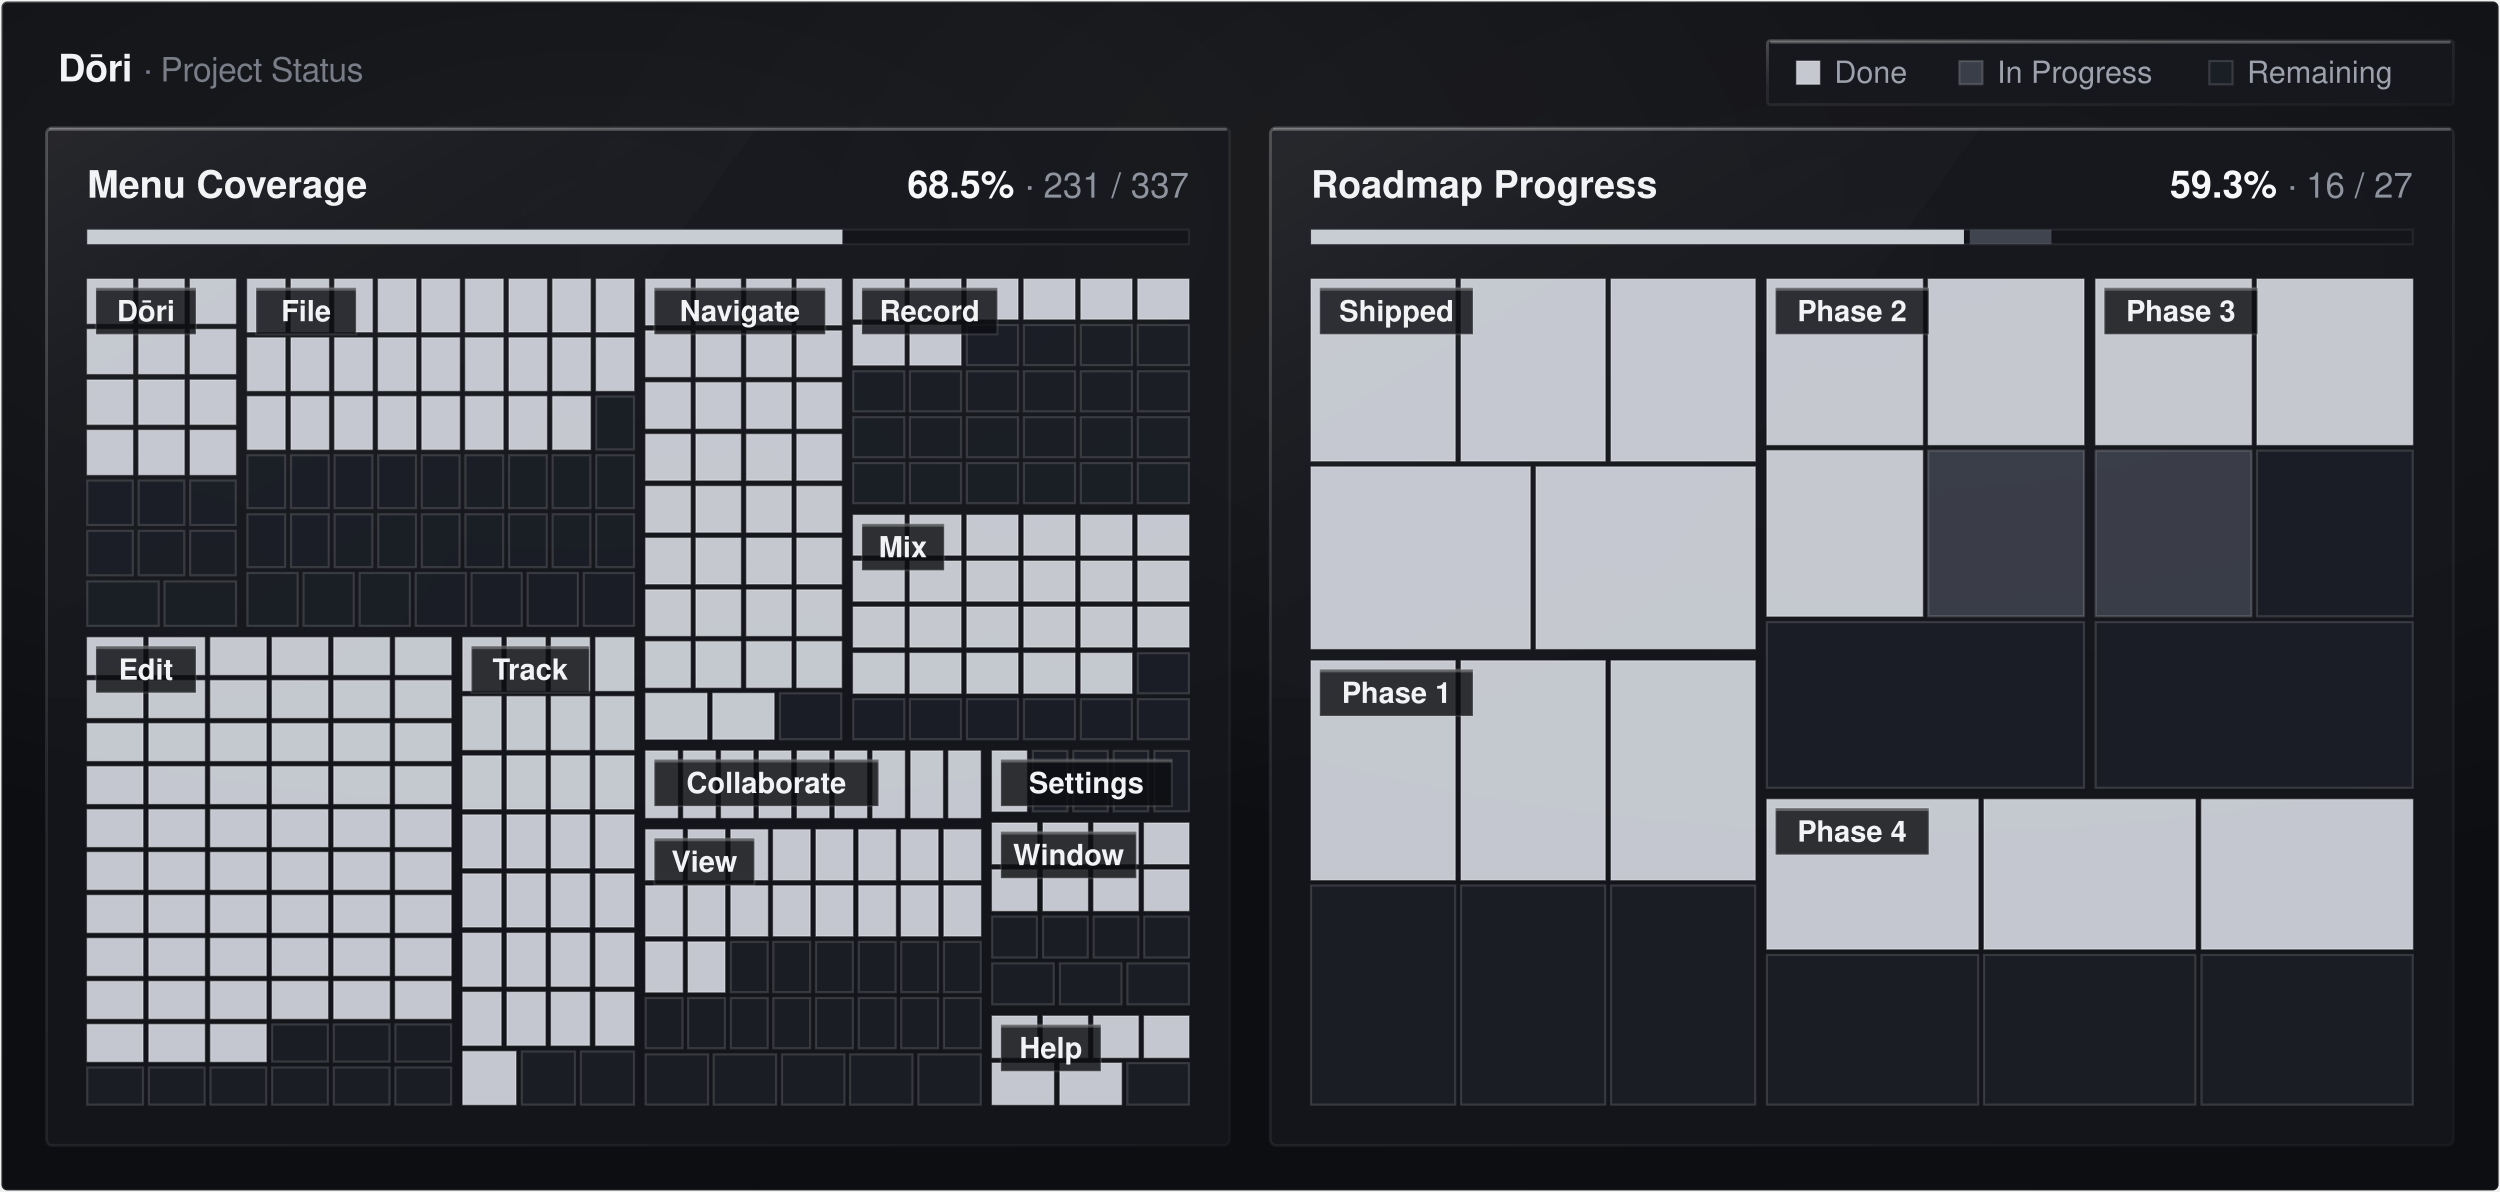
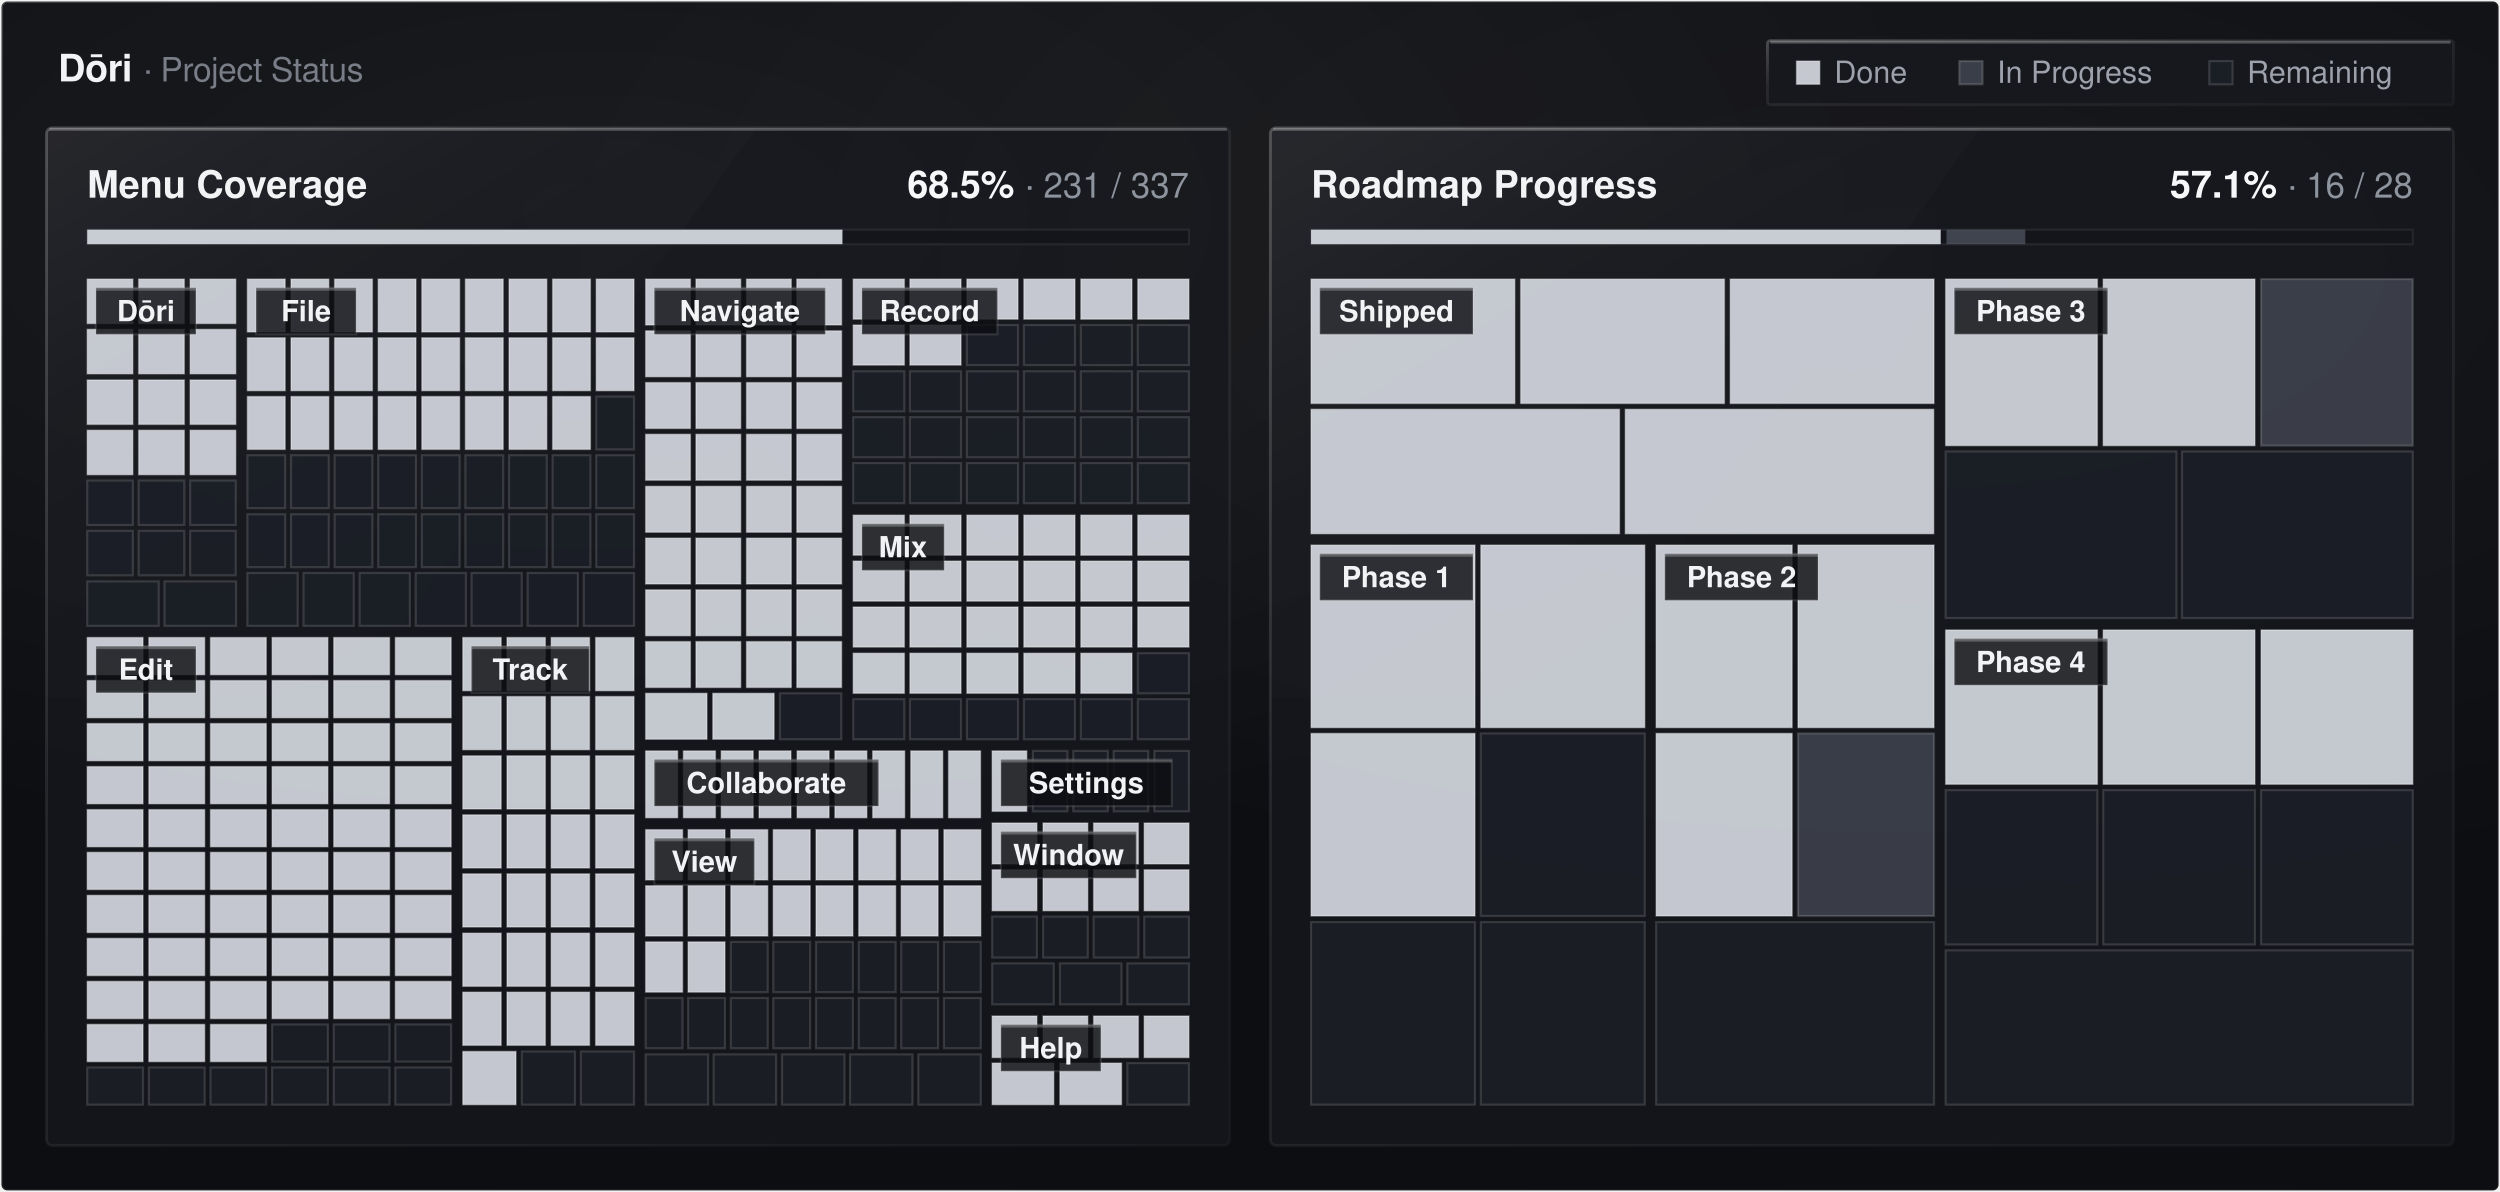
- <svg xmlns="http://www.w3.org/2000/svg" viewBox="0 0 860 410" width="860" height="410" role="img" aria-label="Dōri Project Status: Menu Coverage 68.5% (231/337) and Roadmap Progress 59.3% (16/27)">
+ <svg xmlns="http://www.w3.org/2000/svg" viewBox="0 0 860 410" width="860" height="410" role="img" aria-label="Dōri Project Status: Menu Coverage 68.5% (231/337) and Roadmap Progress 57.1% (16/28)">
  <defs>
    <radialGradient id="ambientGlowLeft" cx="0.24" cy="0.18" r="0.55">
      <stop offset="0%" stop-color="#FFFFFF" stop-opacity="0.06" />
      <stop offset="100%" stop-color="#FFFFFF" stop-opacity="0" />
    </radialGradient>
    <radialGradient id="ambientGlowRight" cx="0.76" cy="0.22" r="0.55">
      <stop offset="0%" stop-color="#FFFFFF" stop-opacity="0.045" />
      <stop offset="100%" stop-color="#FFFFFF" stop-opacity="0" />
    </radialGradient>
    <linearGradient id="glassStroke" x1="0" y1="0" x2="1" y2="1">
      <stop offset="0%" stop-color="#FFFFFF" stop-opacity="0.22" />
      <stop offset="35%" stop-color="#FFFFFF" stop-opacity="0.08" />
      <stop offset="100%" stop-color="#FFFFFF" stop-opacity="0.03" />
    </linearGradient>
    <linearGradient id="glassSheen" x1="0" y1="0" x2="0.65" y2="0.85">
      <stop offset="0%" stop-color="#FFFFFF" stop-opacity="0.065" />
      <stop offset="45%" stop-color="#FFFFFF" stop-opacity="0.015" />
      <stop offset="100%" stop-color="#FFFFFF" stop-opacity="0" />
    </linearGradient>
    <clipPath id="leftPanelClip">
      <rect x="16" y="44" width="407" height="350" rx="2" />
    </clipPath>
    <clipPath id="rightPanelClip">
      <rect x="437" y="44" width="407" height="350" rx="2" />
    </clipPath>
  </defs>
  <style>
    text {
      font-family: -apple-system, BlinkMacSystemFont, "Segoe UI", Helvetica, Arial, sans-serif;
    }
    .brand {
      fill: #F2F3F5;
      font-size: 13px;
      font-weight: 700;
      letter-spacing: -0.01em;
    }
    .brand-sub {
      fill: #787D87;
      font-size: 11.5px;
      font-weight: 500;
    }
    .legend-bar {
      fill: #181A20;
      fill-opacity: 0.68;
      stroke: url(#glassStroke);
      stroke-width: 1;
    }
    .legend-text {
      fill: #9CA1AB;
      font-size: 10.5px;
      font-weight: 500;
    }
    .glass-panel {
      fill: #181A20;
      fill-opacity: 0.65;
      stroke: url(#glassStroke);
      stroke-width: 1;
    }
    .glass-rim-line {
      stroke: #FFFFFF;
      stroke-opacity: 0.24;
      stroke-width: 1;
    }
    .panel-title {
      fill: #F2F3F5;
      font-size: 13px;
      font-weight: 700;
    }
    .stat-pct {
      fill: #F7F8FA;
      font-size: 13px;
      font-weight: 700;
      font-variant-numeric: tabular-nums;
    }
    .stat-frac {
      fill: #8E949E;
      font-size: 12px;
      font-weight: 500;
      font-variant-numeric: tabular-nums;
    }
    .tile-done {
      fill: #DCE0E7;
      fill-opacity: 0.88;
      stroke: #FFFFFF;
      stroke-opacity: 0.35;
      stroke-width: 0.5;
    }
    .tile-prog {
      fill: #6C7483;
      fill-opacity: 0.42;
      stroke: #FFFFFF;
      stroke-opacity: 0.16;
      stroke-width: 0.75;
    }
    .tile-rem {
      fill: #1C2029;
      fill-opacity: 0.72;
      stroke: #FFFFFF;
      stroke-opacity: 0.14;
      stroke-width: 0.75;
    }
    .cat-tag {
      fill: #0D0E12;
      fill-opacity: 0.82;
      stroke: #FFFFFF;
      stroke-opacity: 0.12;
      stroke-width: 0.75;
    }
    .cat-label {
      fill: #F2F3F5;
      font-size: 10px;
      font-weight: 600;
    }
  </style>
  <rect x="0.5" y="0.5" width="859" height="409" rx="2" fill="#0D0E12" stroke="url(#glassStroke)" stroke-width="1" />
  <rect x="1" y="1" width="858" height="408" fill="url(#ambientGlowLeft)" />
  <rect x="1" y="1" width="858" height="408" fill="url(#ambientGlowRight)" />
  <text x="20" y="28" class="brand">Dōri <tspan class="brand-sub">· Project Status</tspan>
  </text>
  <g transform="translate(608, 14)">
    <rect x="0" y="0" width="236" height="22" rx="1" class="legend-bar" />
    <line x1="1" y1="0.5" x2="235" y2="0.5" class="glass-rim-line" />
    <rect x="10" y="7" width="8" height="8" class="tile-done" />
    <text x="23" y="14.5" class="legend-text">Done</text>
    <rect x="66" y="7" width="8" height="8" class="tile-prog" />
    <text x="79" y="14.5" class="legend-text">In Progress</text>
    <rect x="152" y="7" width="8" height="8" class="tile-rem" />
    <text x="165" y="14.5" class="legend-text">Remaining</text>
  </g>
  <rect x="16" y="44" width="407" height="350" rx="2" class="glass-panel" />
  <polygon points="16,44 260,44 120,240 16,240" fill="url(#glassSheen)" clip-path="url(#leftPanelClip)" />
  <line x1="17" y1="44.5" x2="422" y2="44.5" class="glass-rim-line" />
  <text x="30" y="68" class="panel-title">Menu Coverage</text>
  <text x="409" y="68" text-anchor="end">
    <tspan class="stat-pct">68.5%</tspan>
    <tspan class="stat-frac"> · 231 / 337</tspan>
  </text>
  <rect x="30" y="79" width="379" height="5" fill="#13151A" fill-opacity="0.8" stroke="#FFFFFF" stroke-opacity="0.07" stroke-width="0.75" />
  <rect x="30" y="79" width="259.8" height="5" fill="#DCE0E7" fill-opacity="0.9" />
  <rect x="291.8" y="79" width="0.0" height="5" fill="#6C7483" fill-opacity="0.5" />
  <g id="menu-treemap">
    <g>
      <rect x="30.0" y="96.0" width="15.7" height="15.3" class="tile-done" />
      <rect x="47.7" y="96.0" width="15.7" height="15.3" class="tile-done" />
      <rect x="65.4" y="96.0" width="15.7" height="15.3" class="tile-done" />
      <rect x="30.0" y="113.3" width="15.7" height="15.3" class="tile-done" />
      <rect x="47.7" y="113.3" width="15.7" height="15.3" class="tile-done" />
      <rect x="65.4" y="113.3" width="15.7" height="15.3" class="tile-done" />
      <rect x="30.0" y="130.7" width="15.7" height="15.3" class="tile-done" />
      <rect x="47.7" y="130.7" width="15.7" height="15.3" class="tile-done" />
      <rect x="65.4" y="130.7" width="15.7" height="15.3" class="tile-done" />
      <rect x="30.0" y="148.0" width="15.7" height="15.3" class="tile-done" />
      <rect x="47.7" y="148.0" width="15.7" height="15.3" class="tile-done" />
      <rect x="65.4" y="148.0" width="15.7" height="15.3" class="tile-done" />
      <rect x="30.0" y="165.3" width="15.7" height="15.3" class="tile-rem" />
      <rect x="47.7" y="165.3" width="15.7" height="15.3" class="tile-rem" />
      <rect x="65.4" y="165.3" width="15.7" height="15.3" class="tile-rem" />
      <rect x="30.0" y="182.6" width="15.7" height="15.3" class="tile-rem" />
      <rect x="47.7" y="182.6" width="15.7" height="15.3" class="tile-rem" />
      <rect x="65.4" y="182.6" width="15.7" height="15.3" class="tile-rem" />
      <rect x="30.0" y="200.0" width="24.6" height="15.3" class="tile-rem" />
      <rect x="56.6" y="200.0" width="24.6" height="15.3" class="tile-rem" />
      <rect x="33" y="99" width="34.4" height="16" class="cat-tag" />
      <line x1="33" y1="99.5" x2="67.4" y2="99.5" class="glass-rim-line" />
      <text x="50.2" y="110.5" text-anchor="middle" class="cat-label">Dōri</text>
    </g>
    <g>
      <rect x="85.1" y="96.0" width="13.0" height="18.2" class="tile-done" />
      <rect x="100.1" y="96.0" width="13.0" height="18.2" class="tile-done" />
      <rect x="115.1" y="96.0" width="13.0" height="18.2" class="tile-done" />
      <rect x="130.1" y="96.0" width="13.0" height="18.2" class="tile-done" />
      <rect x="145.1" y="96.0" width="13.0" height="18.2" class="tile-done" />
      <rect x="160.1" y="96.0" width="13.0" height="18.2" class="tile-done" />
      <rect x="175.1" y="96.0" width="13.0" height="18.2" class="tile-done" />
      <rect x="190.1" y="96.0" width="13.0" height="18.2" class="tile-done" />
      <rect x="205.1" y="96.0" width="13.0" height="18.2" class="tile-done" />
      <rect x="85.1" y="116.2" width="13.0" height="18.2" class="tile-done" />
      <rect x="100.1" y="116.2" width="13.0" height="18.2" class="tile-done" />
      <rect x="115.1" y="116.2" width="13.0" height="18.2" class="tile-done" />
      <rect x="130.1" y="116.2" width="13.0" height="18.2" class="tile-done" />
      <rect x="145.1" y="116.2" width="13.0" height="18.2" class="tile-done" />
      <rect x="160.1" y="116.2" width="13.0" height="18.2" class="tile-done" />
      <rect x="175.1" y="116.2" width="13.0" height="18.2" class="tile-done" />
      <rect x="190.1" y="116.2" width="13.0" height="18.2" class="tile-done" />
      <rect x="205.1" y="116.2" width="13.0" height="18.2" class="tile-done" />
      <rect x="85.1" y="136.4" width="13.0" height="18.2" class="tile-done" />
      <rect x="100.1" y="136.4" width="13.0" height="18.2" class="tile-done" />
      <rect x="115.1" y="136.4" width="13.0" height="18.2" class="tile-done" />
      <rect x="130.1" y="136.4" width="13.0" height="18.2" class="tile-done" />
      <rect x="145.1" y="136.4" width="13.0" height="18.2" class="tile-done" />
      <rect x="160.1" y="136.4" width="13.0" height="18.2" class="tile-done" />
      <rect x="175.1" y="136.4" width="13.0" height="18.2" class="tile-done" />
      <rect x="190.1" y="136.4" width="13.0" height="18.2" class="tile-done" />
      <rect x="205.1" y="136.4" width="13.0" height="18.2" class="tile-rem" />
      <rect x="85.1" y="156.6" width="13.0" height="18.2" class="tile-rem" />
      <rect x="100.1" y="156.6" width="13.0" height="18.2" class="tile-rem" />
      <rect x="115.1" y="156.6" width="13.0" height="18.2" class="tile-rem" />
      <rect x="130.1" y="156.6" width="13.0" height="18.2" class="tile-rem" />
      <rect x="145.1" y="156.6" width="13.0" height="18.2" class="tile-rem" />
      <rect x="160.1" y="156.6" width="13.0" height="18.2" class="tile-rem" />
      <rect x="175.1" y="156.6" width="13.0" height="18.2" class="tile-rem" />
      <rect x="190.1" y="156.6" width="13.0" height="18.2" class="tile-rem" />
      <rect x="205.1" y="156.6" width="13.0" height="18.2" class="tile-rem" />
      <rect x="85.1" y="176.9" width="13.0" height="18.2" class="tile-rem" />
      <rect x="100.1" y="176.9" width="13.0" height="18.2" class="tile-rem" />
      <rect x="115.1" y="176.9" width="13.0" height="18.2" class="tile-rem" />
      <rect x="130.1" y="176.9" width="13.0" height="18.2" class="tile-rem" />
      <rect x="145.1" y="176.9" width="13.0" height="18.2" class="tile-rem" />
      <rect x="160.1" y="176.9" width="13.0" height="18.2" class="tile-rem" />
      <rect x="175.1" y="176.9" width="13.0" height="18.2" class="tile-rem" />
      <rect x="190.1" y="176.9" width="13.0" height="18.2" class="tile-rem" />
      <rect x="205.1" y="176.9" width="13.0" height="18.2" class="tile-rem" />
      <rect x="85.1" y="197.1" width="17.3" height="18.2" class="tile-rem" />
      <rect x="104.4" y="197.1" width="17.3" height="18.2" class="tile-rem" />
      <rect x="123.7" y="197.1" width="17.3" height="18.2" class="tile-rem" />
      <rect x="143.0" y="197.1" width="17.3" height="18.2" class="tile-rem" />
      <rect x="162.2" y="197.1" width="17.3" height="18.2" class="tile-rem" />
      <rect x="181.5" y="197.1" width="17.3" height="18.2" class="tile-rem" />
      <rect x="200.8" y="197.1" width="17.3" height="18.2" class="tile-rem" />
      <rect x="88.1" y="99" width="34.4" height="16" class="cat-tag" />
      <line x1="88.1" y1="99.5" x2="122.5" y2="99.5" class="glass-rim-line" />
      <text x="105.3" y="110.5" text-anchor="middle" class="cat-label">File</text>
    </g>
    <g>
      <rect x="30.0" y="219.3" width="19.2" height="12.8" class="tile-done" />
      <rect x="51.2" y="219.3" width="19.2" height="12.8" class="tile-done" />
      <rect x="72.4" y="219.3" width="19.2" height="12.8" class="tile-done" />
      <rect x="93.6" y="219.3" width="19.2" height="12.8" class="tile-done" />
      <rect x="114.8" y="219.3" width="19.2" height="12.8" class="tile-done" />
      <rect x="136.0" y="219.3" width="19.2" height="12.8" class="tile-done" />
      <rect x="30.0" y="234.1" width="19.2" height="12.8" class="tile-done" />
      <rect x="51.2" y="234.1" width="19.2" height="12.8" class="tile-done" />
      <rect x="72.4" y="234.1" width="19.2" height="12.8" class="tile-done" />
      <rect x="93.6" y="234.1" width="19.2" height="12.8" class="tile-done" />
      <rect x="114.8" y="234.1" width="19.2" height="12.8" class="tile-done" />
      <rect x="136.0" y="234.1" width="19.2" height="12.8" class="tile-done" />
      <rect x="30.0" y="248.9" width="19.2" height="12.8" class="tile-done" />
      <rect x="51.2" y="248.9" width="19.2" height="12.8" class="tile-done" />
      <rect x="72.4" y="248.9" width="19.2" height="12.8" class="tile-done" />
      <rect x="93.6" y="248.9" width="19.2" height="12.8" class="tile-done" />
      <rect x="114.8" y="248.9" width="19.2" height="12.8" class="tile-done" />
      <rect x="136.0" y="248.9" width="19.2" height="12.8" class="tile-done" />
      <rect x="30.0" y="263.7" width="19.2" height="12.8" class="tile-done" />
      <rect x="51.2" y="263.7" width="19.2" height="12.8" class="tile-done" />
      <rect x="72.4" y="263.7" width="19.2" height="12.8" class="tile-done" />
      <rect x="93.6" y="263.7" width="19.2" height="12.8" class="tile-done" />
      <rect x="114.8" y="263.7" width="19.2" height="12.8" class="tile-done" />
      <rect x="136.0" y="263.7" width="19.2" height="12.8" class="tile-done" />
      <rect x="30.0" y="278.5" width="19.2" height="12.8" class="tile-done" />
      <rect x="51.2" y="278.5" width="19.2" height="12.8" class="tile-done" />
      <rect x="72.4" y="278.5" width="19.2" height="12.8" class="tile-done" />
      <rect x="93.6" y="278.5" width="19.2" height="12.8" class="tile-done" />
      <rect x="114.8" y="278.5" width="19.2" height="12.8" class="tile-done" />
      <rect x="136.0" y="278.5" width="19.2" height="12.8" class="tile-done" />
      <rect x="30.0" y="293.2" width="19.2" height="12.8" class="tile-done" />
      <rect x="51.2" y="293.2" width="19.2" height="12.8" class="tile-done" />
      <rect x="72.4" y="293.2" width="19.2" height="12.8" class="tile-done" />
      <rect x="93.6" y="293.2" width="19.2" height="12.8" class="tile-done" />
      <rect x="114.8" y="293.2" width="19.2" height="12.8" class="tile-done" />
      <rect x="136.0" y="293.2" width="19.2" height="12.8" class="tile-done" />
      <rect x="30.0" y="308.0" width="19.2" height="12.8" class="tile-done" />
      <rect x="51.2" y="308.0" width="19.2" height="12.8" class="tile-done" />
      <rect x="72.4" y="308.0" width="19.2" height="12.8" class="tile-done" />
      <rect x="93.6" y="308.0" width="19.2" height="12.8" class="tile-done" />
      <rect x="114.8" y="308.0" width="19.2" height="12.8" class="tile-done" />
      <rect x="136.0" y="308.0" width="19.2" height="12.8" class="tile-done" />
      <rect x="30.0" y="322.8" width="19.2" height="12.8" class="tile-done" />
      <rect x="51.2" y="322.8" width="19.2" height="12.8" class="tile-done" />
      <rect x="72.4" y="322.8" width="19.2" height="12.8" class="tile-done" />
      <rect x="93.6" y="322.8" width="19.2" height="12.8" class="tile-done" />
      <rect x="114.8" y="322.8" width="19.2" height="12.8" class="tile-done" />
      <rect x="136.0" y="322.8" width="19.2" height="12.8" class="tile-done" />
      <rect x="30.0" y="337.6" width="19.2" height="12.8" class="tile-done" />
      <rect x="51.2" y="337.6" width="19.2" height="12.8" class="tile-done" />
      <rect x="72.4" y="337.6" width="19.2" height="12.8" class="tile-done" />
      <rect x="93.6" y="337.6" width="19.2" height="12.8" class="tile-done" />
      <rect x="114.8" y="337.6" width="19.2" height="12.8" class="tile-done" />
      <rect x="136.0" y="337.6" width="19.2" height="12.8" class="tile-done" />
      <rect x="30.0" y="352.4" width="19.2" height="12.8" class="tile-done" />
      <rect x="51.2" y="352.4" width="19.2" height="12.8" class="tile-done" />
      <rect x="72.4" y="352.4" width="19.2" height="12.8" class="tile-done" />
      <rect x="93.6" y="352.4" width="19.2" height="12.8" class="tile-rem" />
      <rect x="114.8" y="352.4" width="19.2" height="12.8" class="tile-rem" />
      <rect x="136.0" y="352.4" width="19.2" height="12.8" class="tile-rem" />
      <rect x="30.0" y="367.2" width="19.2" height="12.8" class="tile-rem" />
      <rect x="51.2" y="367.2" width="19.2" height="12.8" class="tile-rem" />
      <rect x="72.4" y="367.2" width="19.2" height="12.8" class="tile-rem" />
      <rect x="93.6" y="367.2" width="19.2" height="12.8" class="tile-rem" />
      <rect x="114.8" y="367.2" width="19.2" height="12.8" class="tile-rem" />
      <rect x="136.0" y="367.2" width="19.2" height="12.8" class="tile-rem" />
      <rect x="33" y="222.3" width="34.4" height="16" class="cat-tag" />
      <line x1="33" y1="222.8" x2="67.4" y2="222.8" class="glass-rim-line" />
      <text x="50.2" y="233.8" text-anchor="middle" class="cat-label">Edit</text>
    </g>
    <g>
      <rect x="159.2" y="219.3" width="13.2" height="18.3" class="tile-done" />
      <rect x="174.4" y="219.3" width="13.2" height="18.3" class="tile-done" />
      <rect x="189.6" y="219.3" width="13.2" height="18.3" class="tile-done" />
      <rect x="204.9" y="219.3" width="13.2" height="18.3" class="tile-done" />
      <rect x="159.2" y="239.6" width="13.2" height="18.3" class="tile-done" />
      <rect x="174.4" y="239.6" width="13.2" height="18.3" class="tile-done" />
      <rect x="189.6" y="239.6" width="13.2" height="18.3" class="tile-done" />
      <rect x="204.9" y="239.6" width="13.2" height="18.3" class="tile-done" />
      <rect x="159.2" y="260.0" width="13.2" height="18.3" class="tile-done" />
      <rect x="174.4" y="260.0" width="13.2" height="18.3" class="tile-done" />
      <rect x="189.6" y="260.0" width="13.2" height="18.3" class="tile-done" />
      <rect x="204.9" y="260.0" width="13.2" height="18.3" class="tile-done" />
      <rect x="159.2" y="280.3" width="13.2" height="18.3" class="tile-done" />
      <rect x="174.4" y="280.3" width="13.2" height="18.3" class="tile-done" />
      <rect x="189.6" y="280.3" width="13.2" height="18.3" class="tile-done" />
      <rect x="204.9" y="280.3" width="13.2" height="18.3" class="tile-done" />
      <rect x="159.2" y="300.6" width="13.2" height="18.3" class="tile-done" />
      <rect x="174.4" y="300.6" width="13.2" height="18.3" class="tile-done" />
      <rect x="189.6" y="300.6" width="13.2" height="18.3" class="tile-done" />
      <rect x="204.9" y="300.6" width="13.2" height="18.3" class="tile-done" />
      <rect x="159.2" y="321.0" width="13.2" height="18.3" class="tile-done" />
      <rect x="174.4" y="321.0" width="13.2" height="18.3" class="tile-done" />
      <rect x="189.6" y="321.0" width="13.2" height="18.3" class="tile-done" />
      <rect x="204.9" y="321.0" width="13.2" height="18.3" class="tile-done" />
      <rect x="159.2" y="341.3" width="13.2" height="18.3" class="tile-done" />
      <rect x="174.4" y="341.3" width="13.2" height="18.3" class="tile-done" />
      <rect x="189.6" y="341.3" width="13.2" height="18.3" class="tile-done" />
      <rect x="204.9" y="341.3" width="13.2" height="18.3" class="tile-done" />
      <rect x="159.2" y="361.7" width="18.3" height="18.3" class="tile-done" />
      <rect x="179.5" y="361.7" width="18.3" height="18.3" class="tile-rem" />
      <rect x="199.8" y="361.7" width="18.3" height="18.3" class="tile-rem" />
      <rect x="162.2" y="222.3" width="40.5" height="16" class="cat-tag" />
      <line x1="162.2" y1="222.8" x2="202.7" y2="222.8" class="glass-rim-line" />
      <text x="182.4" y="233.8" text-anchor="middle" class="cat-label">Track</text>
    </g>
    <g>
      <rect x="222.1" y="96.0" width="15.4" height="15.8" class="tile-done" />
      <rect x="239.4" y="96.0" width="15.4" height="15.8" class="tile-done" />
      <rect x="256.8" y="96.0" width="15.4" height="15.8" class="tile-done" />
      <rect x="274.1" y="96.0" width="15.4" height="15.8" class="tile-done" />
      <rect x="222.1" y="113.8" width="15.4" height="15.8" class="tile-done" />
      <rect x="239.4" y="113.8" width="15.4" height="15.8" class="tile-done" />
      <rect x="256.8" y="113.8" width="15.4" height="15.8" class="tile-done" />
      <rect x="274.1" y="113.8" width="15.4" height="15.8" class="tile-done" />
      <rect x="222.1" y="131.6" width="15.4" height="15.8" class="tile-done" />
      <rect x="239.4" y="131.6" width="15.4" height="15.8" class="tile-done" />
      <rect x="256.8" y="131.6" width="15.4" height="15.8" class="tile-done" />
      <rect x="274.1" y="131.6" width="15.4" height="15.8" class="tile-done" />
      <rect x="222.1" y="149.4" width="15.4" height="15.8" class="tile-done" />
      <rect x="239.4" y="149.4" width="15.4" height="15.8" class="tile-done" />
      <rect x="256.8" y="149.4" width="15.4" height="15.8" class="tile-done" />
      <rect x="274.1" y="149.4" width="15.4" height="15.8" class="tile-done" />
      <rect x="222.1" y="167.3" width="15.4" height="15.8" class="tile-done" />
      <rect x="239.4" y="167.3" width="15.4" height="15.8" class="tile-done" />
      <rect x="256.8" y="167.3" width="15.4" height="15.8" class="tile-done" />
      <rect x="274.1" y="167.3" width="15.4" height="15.8" class="tile-done" />
      <rect x="222.1" y="185.1" width="15.4" height="15.8" class="tile-done" />
      <rect x="239.4" y="185.1" width="15.4" height="15.8" class="tile-done" />
      <rect x="256.8" y="185.1" width="15.4" height="15.8" class="tile-done" />
      <rect x="274.1" y="185.1" width="15.4" height="15.8" class="tile-done" />
      <rect x="222.1" y="202.9" width="15.4" height="15.8" class="tile-done" />
      <rect x="239.4" y="202.9" width="15.4" height="15.8" class="tile-done" />
      <rect x="256.8" y="202.9" width="15.4" height="15.8" class="tile-done" />
      <rect x="274.1" y="202.9" width="15.4" height="15.8" class="tile-done" />
      <rect x="222.1" y="220.7" width="15.4" height="15.8" class="tile-done" />
      <rect x="239.4" y="220.7" width="15.4" height="15.8" class="tile-done" />
      <rect x="256.8" y="220.7" width="15.4" height="15.8" class="tile-done" />
      <rect x="274.1" y="220.7" width="15.4" height="15.8" class="tile-done" />
      <rect x="222.1" y="238.5" width="21.1" height="15.8" class="tile-done" />
      <rect x="245.2" y="238.5" width="21.1" height="15.8" class="tile-done" />
      <rect x="268.3" y="238.5" width="21.1" height="15.8" class="tile-rem" />
      <rect x="225.1" y="99" width="58.8" height="16" class="cat-tag" />
      <line x1="225.1" y1="99.5" x2="283.9" y2="99.5" class="glass-rim-line" />
      <text x="254.5" y="110.5" text-anchor="middle" class="cat-label">Navigate</text>
    </g>
    <g>
      <rect x="293.5" y="96.0" width="17.6" height="13.8" class="tile-done" />
      <rect x="313.0" y="96.0" width="17.6" height="13.8" class="tile-done" />
      <rect x="332.6" y="96.0" width="17.6" height="13.8" class="tile-done" />
      <rect x="352.2" y="96.0" width="17.6" height="13.8" class="tile-done" />
      <rect x="371.8" y="96.0" width="17.6" height="13.8" class="tile-done" />
      <rect x="391.4" y="96.0" width="17.6" height="13.8" class="tile-done" />
      <rect x="293.5" y="111.8" width="17.6" height="13.8" class="tile-done" />
      <rect x="313.0" y="111.8" width="17.6" height="13.8" class="tile-done" />
      <rect x="332.6" y="111.8" width="17.6" height="13.8" class="tile-rem" />
      <rect x="352.2" y="111.8" width="17.6" height="13.8" class="tile-rem" />
      <rect x="371.8" y="111.8" width="17.6" height="13.8" class="tile-rem" />
      <rect x="391.4" y="111.8" width="17.6" height="13.8" class="tile-rem" />
      <rect x="293.5" y="127.7" width="17.6" height="13.8" class="tile-rem" />
      <rect x="313.0" y="127.7" width="17.6" height="13.8" class="tile-rem" />
      <rect x="332.6" y="127.7" width="17.6" height="13.8" class="tile-rem" />
      <rect x="352.2" y="127.7" width="17.6" height="13.8" class="tile-rem" />
      <rect x="371.8" y="127.7" width="17.6" height="13.8" class="tile-rem" />
      <rect x="391.4" y="127.7" width="17.6" height="13.8" class="tile-rem" />
      <rect x="293.5" y="143.5" width="17.6" height="13.8" class="tile-rem" />
      <rect x="313.0" y="143.5" width="17.6" height="13.8" class="tile-rem" />
      <rect x="332.6" y="143.5" width="17.6" height="13.8" class="tile-rem" />
      <rect x="352.2" y="143.5" width="17.6" height="13.8" class="tile-rem" />
      <rect x="371.8" y="143.5" width="17.6" height="13.8" class="tile-rem" />
      <rect x="391.4" y="143.5" width="17.6" height="13.8" class="tile-rem" />
      <rect x="293.5" y="159.3" width="17.6" height="13.8" class="tile-rem" />
      <rect x="313.0" y="159.3" width="17.6" height="13.8" class="tile-rem" />
      <rect x="332.6" y="159.3" width="17.6" height="13.8" class="tile-rem" />
      <rect x="352.2" y="159.3" width="17.6" height="13.8" class="tile-rem" />
      <rect x="371.8" y="159.3" width="17.6" height="13.8" class="tile-rem" />
      <rect x="391.4" y="159.3" width="17.6" height="13.8" class="tile-rem" />
      <rect x="296.5" y="99" width="46.6" height="16" class="cat-tag" />
      <line x1="296.5" y1="99.5" x2="343.1" y2="99.5" class="glass-rim-line" />
      <text x="319.8" y="110.5" text-anchor="middle" class="cat-label">Record</text>
    </g>
    <g>
      <rect x="293.5" y="177.2" width="17.6" height="13.8" class="tile-done" />
      <rect x="313.0" y="177.2" width="17.6" height="13.8" class="tile-done" />
      <rect x="332.6" y="177.2" width="17.6" height="13.8" class="tile-done" />
      <rect x="352.2" y="177.2" width="17.6" height="13.8" class="tile-done" />
      <rect x="371.8" y="177.2" width="17.6" height="13.8" class="tile-done" />
      <rect x="391.4" y="177.2" width="17.6" height="13.8" class="tile-done" />
      <rect x="293.5" y="193.0" width="17.6" height="13.8" class="tile-done" />
      <rect x="313.0" y="193.0" width="17.6" height="13.8" class="tile-done" />
      <rect x="332.6" y="193.0" width="17.6" height="13.8" class="tile-done" />
      <rect x="352.2" y="193.0" width="17.6" height="13.8" class="tile-done" />
      <rect x="371.8" y="193.0" width="17.6" height="13.8" class="tile-done" />
      <rect x="391.4" y="193.0" width="17.6" height="13.8" class="tile-done" />
      <rect x="293.5" y="208.8" width="17.6" height="13.8" class="tile-done" />
      <rect x="313.0" y="208.8" width="17.6" height="13.8" class="tile-done" />
      <rect x="332.6" y="208.8" width="17.6" height="13.8" class="tile-done" />
      <rect x="352.2" y="208.8" width="17.6" height="13.8" class="tile-done" />
      <rect x="371.8" y="208.8" width="17.6" height="13.8" class="tile-done" />
      <rect x="391.4" y="208.8" width="17.6" height="13.8" class="tile-done" />
      <rect x="293.5" y="224.7" width="17.6" height="13.8" class="tile-done" />
      <rect x="313.0" y="224.7" width="17.6" height="13.8" class="tile-done" />
      <rect x="332.6" y="224.7" width="17.6" height="13.8" class="tile-done" />
      <rect x="352.2" y="224.7" width="17.6" height="13.8" class="tile-done" />
      <rect x="371.8" y="224.7" width="17.6" height="13.8" class="tile-done" />
      <rect x="391.4" y="224.7" width="17.6" height="13.8" class="tile-rem" />
      <rect x="293.5" y="240.5" width="17.6" height="13.8" class="tile-rem" />
      <rect x="313.0" y="240.5" width="17.6" height="13.8" class="tile-rem" />
      <rect x="332.6" y="240.5" width="17.6" height="13.8" class="tile-rem" />
      <rect x="352.2" y="240.5" width="17.6" height="13.8" class="tile-rem" />
      <rect x="371.8" y="240.5" width="17.6" height="13.8" class="tile-rem" />
      <rect x="391.4" y="240.5" width="17.6" height="13.8" class="tile-rem" />
      <rect x="296.5" y="180.2" width="28.3" height="16" class="cat-tag" />
      <line x1="296.5" y1="180.7" x2="324.8" y2="180.7" class="glass-rim-line" />
      <text x="310.6" y="191.7" text-anchor="middle" class="cat-label">Mix</text>
    </g>
    <g>
      <rect x="222.1" y="258.3" width="11.0" height="23.0" class="tile-done" />
      <rect x="235.1" y="258.3" width="11.0" height="23.0" class="tile-done" />
      <rect x="248.1" y="258.3" width="11.0" height="23.0" class="tile-done" />
      <rect x="261.1" y="258.3" width="11.0" height="23.0" class="tile-done" />
      <rect x="274.2" y="258.3" width="11.0" height="23.0" class="tile-done" />
      <rect x="287.2" y="258.3" width="11.0" height="23.0" class="tile-done" />
      <rect x="300.2" y="258.3" width="11.0" height="23.0" class="tile-done" />
      <rect x="313.3" y="258.3" width="11.0" height="23.0" class="tile-done" />
      <rect x="326.3" y="258.3" width="11.0" height="23.0" class="tile-done" />
      <rect x="225.1" y="261.3" width="77.1" height="16" class="cat-tag" />
      <line x1="225.1" y1="261.8" x2="302.2" y2="261.8" class="glass-rim-line" />
      <text x="263.6" y="272.8" text-anchor="middle" class="cat-label">Collaborate</text>
    </g>
    <g>
      <rect x="222.1" y="285.4" width="12.7" height="17.3" class="tile-done" />
      <rect x="236.7" y="285.4" width="12.7" height="17.3" class="tile-done" />
      <rect x="251.4" y="285.4" width="12.7" height="17.3" class="tile-done" />
      <rect x="266.0" y="285.4" width="12.7" height="17.3" class="tile-done" />
      <rect x="280.7" y="285.4" width="12.7" height="17.3" class="tile-done" />
      <rect x="295.4" y="285.4" width="12.7" height="17.3" class="tile-done" />
      <rect x="310.0" y="285.4" width="12.7" height="17.3" class="tile-done" />
      <rect x="324.7" y="285.4" width="12.7" height="17.3" class="tile-done" />
      <rect x="222.1" y="304.7" width="12.7" height="17.3" class="tile-done" />
      <rect x="236.7" y="304.7" width="12.7" height="17.3" class="tile-done" />
      <rect x="251.4" y="304.7" width="12.7" height="17.3" class="tile-done" />
      <rect x="266.0" y="304.7" width="12.7" height="17.3" class="tile-done" />
      <rect x="280.7" y="304.7" width="12.7" height="17.3" class="tile-done" />
      <rect x="295.4" y="304.7" width="12.7" height="17.3" class="tile-done" />
      <rect x="310.0" y="304.7" width="12.7" height="17.3" class="tile-done" />
      <rect x="324.7" y="304.7" width="12.7" height="17.3" class="tile-done" />
      <rect x="222.1" y="324.0" width="12.7" height="17.3" class="tile-done" />
      <rect x="236.7" y="324.0" width="12.7" height="17.3" class="tile-done" />
      <rect x="251.4" y="324.0" width="12.7" height="17.3" class="tile-rem" />
      <rect x="266.0" y="324.0" width="12.7" height="17.3" class="tile-rem" />
      <rect x="280.7" y="324.0" width="12.7" height="17.3" class="tile-rem" />
      <rect x="295.4" y="324.0" width="12.7" height="17.3" class="tile-rem" />
      <rect x="310.0" y="324.0" width="12.7" height="17.3" class="tile-rem" />
      <rect x="324.7" y="324.0" width="12.7" height="17.3" class="tile-rem" />
      <rect x="222.1" y="343.3" width="12.7" height="17.3" class="tile-rem" />
      <rect x="236.7" y="343.3" width="12.7" height="17.3" class="tile-rem" />
      <rect x="251.4" y="343.3" width="12.7" height="17.3" class="tile-rem" />
      <rect x="266.0" y="343.3" width="12.7" height="17.3" class="tile-rem" />
      <rect x="280.7" y="343.3" width="12.7" height="17.3" class="tile-rem" />
      <rect x="295.4" y="343.3" width="12.7" height="17.3" class="tile-rem" />
      <rect x="310.0" y="343.3" width="12.7" height="17.3" class="tile-rem" />
      <rect x="324.7" y="343.3" width="12.7" height="17.3" class="tile-rem" />
      <rect x="222.1" y="362.7" width="21.5" height="17.3" class="tile-rem" />
      <rect x="245.5" y="362.7" width="21.5" height="17.3" class="tile-rem" />
      <rect x="269.0" y="362.7" width="21.5" height="17.3" class="tile-rem" />
      <rect x="292.4" y="362.7" width="21.5" height="17.3" class="tile-rem" />
      <rect x="315.9" y="362.7" width="21.5" height="17.3" class="tile-rem" />
      <rect x="225.1" y="288.4" width="34.4" height="16" class="cat-tag" />
      <line x1="225.1" y1="288.9" x2="259.5" y2="288.9" class="glass-rim-line" />
      <text x="242.3" y="299.9" text-anchor="middle" class="cat-label">View</text>
    </g>
    <g>
      <rect x="341.3" y="258.3" width="11.9" height="20.8" class="tile-done" />
      <rect x="355.3" y="258.3" width="11.9" height="20.8" class="tile-rem" />
      <rect x="369.2" y="258.3" width="11.9" height="20.8" class="tile-rem" />
      <rect x="383.1" y="258.3" width="11.9" height="20.8" class="tile-rem" />
      <rect x="397.1" y="258.3" width="11.9" height="20.8" class="tile-rem" />
      <rect x="344.3" y="261.3" width="58.8" height="16" class="cat-tag" />
      <line x1="344.3" y1="261.8" x2="403.1" y2="261.8" class="glass-rim-line" />
      <text x="373.7" y="272.8" text-anchor="middle" class="cat-label">Settings</text>
    </g>
    <g>
      <rect x="341.3" y="283.1" width="15.4" height="14.1" class="tile-done" />
      <rect x="358.8" y="283.1" width="15.4" height="14.1" class="tile-done" />
      <rect x="376.2" y="283.1" width="15.4" height="14.1" class="tile-done" />
      <rect x="393.6" y="283.1" width="15.4" height="14.1" class="tile-done" />
      <rect x="341.3" y="299.2" width="15.4" height="14.1" class="tile-done" />
      <rect x="358.8" y="299.2" width="15.4" height="14.1" class="tile-done" />
      <rect x="376.2" y="299.2" width="15.4" height="14.1" class="tile-done" />
      <rect x="393.6" y="299.2" width="15.4" height="14.1" class="tile-done" />
      <rect x="341.3" y="315.3" width="15.4" height="14.1" class="tile-rem" />
      <rect x="358.8" y="315.3" width="15.4" height="14.1" class="tile-rem" />
      <rect x="376.2" y="315.3" width="15.4" height="14.1" class="tile-rem" />
      <rect x="393.6" y="315.3" width="15.4" height="14.1" class="tile-rem" />
      <rect x="341.3" y="331.4" width="21.2" height="14.1" class="tile-rem" />
      <rect x="364.6" y="331.4" width="21.2" height="14.1" class="tile-rem" />
      <rect x="387.8" y="331.4" width="21.2" height="14.1" class="tile-rem" />
      <rect x="344.3" y="286.1" width="46.6" height="16" class="cat-tag" />
      <line x1="344.3" y1="286.6" x2="390.9" y2="286.6" class="glass-rim-line" />
      <text x="367.6" y="297.6" text-anchor="middle" class="cat-label">Window</text>
    </g>
    <g>
      <rect x="341.3" y="349.5" width="15.4" height="14.3" class="tile-done" />
      <rect x="358.8" y="349.5" width="15.4" height="14.3" class="tile-done" />
      <rect x="376.2" y="349.5" width="15.4" height="14.3" class="tile-done" />
      <rect x="393.6" y="349.5" width="15.4" height="14.3" class="tile-done" />
      <rect x="341.3" y="365.7" width="21.2" height="14.3" class="tile-done" />
      <rect x="364.6" y="365.7" width="21.2" height="14.3" class="tile-done" />
      <rect x="387.8" y="365.7" width="21.2" height="14.3" class="tile-rem" />
      <rect x="344.3" y="352.5" width="34.4" height="16" class="cat-tag" />
      <line x1="344.3" y1="353.0" x2="378.7" y2="353.0" class="glass-rim-line" />
      <text x="361.5" y="364.0" text-anchor="middle" class="cat-label">Help</text>
    </g>
  </g>
  <rect x="437" y="44" width="407" height="350" rx="2" class="glass-panel" />
  <polygon points="437,44 681,44 541,240 437,240" fill="url(#glassSheen)" clip-path="url(#rightPanelClip)" />
  <line x1="438" y1="44.5" x2="843" y2="44.5" class="glass-rim-line" />
  <text x="451" y="68" class="panel-title">Roadmap Progress</text>
  <text x="830" y="68" text-anchor="end">
-     <tspan class="stat-pct">59.3%</tspan>
-     <tspan class="stat-frac"> · 16 / 27</tspan>
+     <tspan class="stat-pct">57.1%</tspan>
+     <tspan class="stat-frac"> · 16 / 28</tspan>
  </text>
  <rect x="451" y="79" width="379" height="5" fill="#13151A" fill-opacity="0.8" stroke="#FFFFFF" stroke-opacity="0.07" stroke-width="0.75" />
-   <rect x="451" y="79" width="224.6" height="5" fill="#DCE0E7" fill-opacity="0.9" />
-   <rect x="677.6" y="79" width="28.1" height="5" fill="#6C7483" fill-opacity="0.5" />
+   <rect x="451" y="79" width="216.6" height="5" fill="#DCE0E7" fill-opacity="0.9" />
+   <rect x="669.6" y="79" width="27.1" height="5" fill="#6C7483" fill-opacity="0.5" />
  <g id="roadmap-treemap">
    <g>
-       <rect x="451.0" y="96.0" width="49.6" height="62.6" class="tile-done" />
-       <rect x="502.6" y="96.0" width="49.6" height="62.6" class="tile-done" />
-       <rect x="554.2" y="96.0" width="49.6" height="62.6" class="tile-done" />
-       <rect x="451.0" y="160.6" width="75.4" height="62.6" class="tile-done" />
-       <rect x="528.4" y="160.6" width="75.4" height="62.6" class="tile-done" />
+       <rect x="451.0" y="96.0" width="70.1" height="42.8" class="tile-done" />
+       <rect x="523.1" y="96.0" width="70.1" height="42.8" class="tile-done" />
+       <rect x="595.2" y="96.0" width="70.1" height="42.8" class="tile-done" />
+       <rect x="451.0" y="140.8" width="106.1" height="42.8" class="tile-done" />
+       <rect x="559.1" y="140.8" width="106.1" height="42.8" class="tile-done" />
      <rect x="454" y="99" width="52.7" height="16" class="cat-tag" />
      <line x1="454" y1="99.5" x2="506.7" y2="99.5" class="glass-rim-line" />
      <text x="480.4" y="110.5" text-anchor="middle" class="cat-label">Shipped</text>
    </g>
    <g>
-       <rect x="451.0" y="227.3" width="49.6" height="75.4" class="tile-done" />
-       <rect x="502.6" y="227.3" width="49.6" height="75.4" class="tile-done" />
-       <rect x="554.2" y="227.3" width="49.6" height="75.4" class="tile-done" />
-       <rect x="451.0" y="304.6" width="49.6" height="75.4" class="tile-rem" />
-       <rect x="502.6" y="304.6" width="49.6" height="75.4" class="tile-rem" />
-       <rect x="554.2" y="304.6" width="49.6" height="75.4" class="tile-rem" />
-       <rect x="454" y="230.3" width="52.7" height="16" class="cat-tag" />
-       <line x1="454" y1="230.8" x2="506.7" y2="230.8" class="glass-rim-line" />
-       <text x="480.4" y="241.8" text-anchor="middle" class="cat-label">Phase 1</text>
-     </g>
-     <g>
-       <rect x="607.8" y="96.0" width="53.6" height="57.0" class="tile-done" />
-       <rect x="663.3" y="96.0" width="53.6" height="57.0" class="tile-done" />
-       <rect x="607.8" y="155.0" width="53.6" height="57.0" class="tile-done" />
-       <rect x="663.3" y="155.0" width="53.6" height="57.0" class="tile-prog" />
-       <rect x="607.8" y="214.0" width="109.1" height="57.0" class="tile-rem" />
-       <rect x="610.8" y="99" width="52.7" height="16" class="cat-tag" />
-       <line x1="610.8" y1="99.5" x2="663.5" y2="99.5" class="glass-rim-line" />
-       <text x="637.1" y="110.5" text-anchor="middle" class="cat-label">Phase 2</text>
-     </g>
-     <g>
-       <rect x="720.9" y="96.0" width="53.6" height="57.0" class="tile-done" />
-       <rect x="776.4" y="96.0" width="53.6" height="57.0" class="tile-done" />
-       <rect x="720.9" y="155.0" width="53.6" height="57.0" class="tile-prog" />
-       <rect x="776.4" y="155.0" width="53.6" height="57.0" class="tile-rem" />
-       <rect x="720.9" y="214.0" width="109.1" height="57.0" class="tile-rem" />
-       <rect x="723.9" y="99" width="52.7" height="16" class="cat-tag" />
-       <line x1="723.9" y1="99.5" x2="776.6" y2="99.5" class="glass-rim-line" />
-       <text x="750.2" y="110.5" text-anchor="middle" class="cat-label">Phase 3</text>
-     </g>
-     <g>
-       <rect x="607.8" y="275.0" width="72.7" height="51.5" class="tile-done" />
-       <rect x="682.5" y="275.0" width="72.7" height="51.5" class="tile-done" />
-       <rect x="757.3" y="275.0" width="72.7" height="51.5" class="tile-done" />
-       <rect x="607.8" y="328.5" width="72.7" height="51.5" class="tile-rem" />
-       <rect x="682.5" y="328.5" width="72.7" height="51.5" class="tile-rem" />
-       <rect x="757.3" y="328.5" width="72.7" height="51.5" class="tile-rem" />
-       <rect x="610.8" y="278.0" width="52.7" height="16" class="cat-tag" />
-       <line x1="610.8" y1="278.5" x2="663.5" y2="278.5" class="glass-rim-line" />
-       <text x="637.1" y="289.5" text-anchor="middle" class="cat-label">Phase 4</text>
+       <rect x="451.0" y="187.5" width="56.4" height="62.8" class="tile-done" />
+       <rect x="509.4" y="187.5" width="56.4" height="62.8" class="tile-done" />
+       <rect x="451.0" y="252.3" width="56.4" height="62.8" class="tile-done" />
+       <rect x="509.4" y="252.3" width="56.4" height="62.8" class="tile-rem" />
+       <rect x="451.0" y="317.2" width="56.4" height="62.8" class="tile-rem" />
+       <rect x="509.4" y="317.2" width="56.4" height="62.8" class="tile-rem" />
+       <rect x="454" y="190.5" width="52.7" height="16" class="cat-tag" />
+       <line x1="454" y1="191.0" x2="506.7" y2="191.0" class="glass-rim-line" />
+       <text x="480.4" y="202.0" text-anchor="middle" class="cat-label">Phase 1</text>
+     </g>
+     <g>
+       <rect x="569.7" y="187.5" width="46.8" height="62.8" class="tile-done" />
+       <rect x="618.5" y="187.5" width="46.8" height="62.8" class="tile-done" />
+       <rect x="569.7" y="252.3" width="46.8" height="62.8" class="tile-done" />
+       <rect x="618.5" y="252.3" width="46.8" height="62.8" class="tile-prog" />
+       <rect x="569.7" y="317.2" width="95.6" height="62.8" class="tile-rem" />
+       <rect x="572.7" y="190.5" width="52.7" height="16" class="cat-tag" />
+       <line x1="572.7" y1="191.0" x2="625.4" y2="191.0" class="glass-rim-line" />
+       <text x="599.1" y="202.0" text-anchor="middle" class="cat-label">Phase 2</text>
+     </g>
+     <g>
+       <rect x="669.3" y="96.0" width="52.2" height="57.3" class="tile-done" />
+       <rect x="723.5" y="96.0" width="52.2" height="57.3" class="tile-done" />
+       <rect x="777.8" y="96.0" width="52.2" height="57.3" class="tile-prog" />
+       <rect x="669.3" y="155.3" width="79.4" height="57.3" class="tile-rem" />
+       <rect x="750.6" y="155.3" width="79.4" height="57.3" class="tile-rem" />
+       <rect x="672.3" y="99" width="52.7" height="16" class="cat-tag" />
+       <line x1="672.3" y1="99.5" x2="725.0" y2="99.5" class="glass-rim-line" />
+       <text x="698.6" y="110.5" text-anchor="middle" class="cat-label">Phase 3</text>
+     </g>
+     <g>
+       <rect x="669.3" y="216.7" width="52.2" height="53.1" class="tile-done" />
+       <rect x="723.5" y="216.7" width="52.2" height="53.1" class="tile-done" />
+       <rect x="777.8" y="216.7" width="52.2" height="53.1" class="tile-done" />
+       <rect x="669.3" y="271.8" width="52.2" height="53.1" class="tile-rem" />
+       <rect x="723.5" y="271.8" width="52.2" height="53.1" class="tile-rem" />
+       <rect x="777.8" y="271.8" width="52.2" height="53.1" class="tile-rem" />
+       <rect x="669.3" y="326.9" width="160.7" height="53.1" class="tile-rem" />
+       <rect x="672.3" y="219.7" width="52.7" height="16" class="cat-tag" />
+       <line x1="672.3" y1="220.2" x2="725.0" y2="220.2" class="glass-rim-line" />
+       <text x="698.6" y="231.2" text-anchor="middle" class="cat-label">Phase 4</text>
    </g>
  </g>
</svg>
